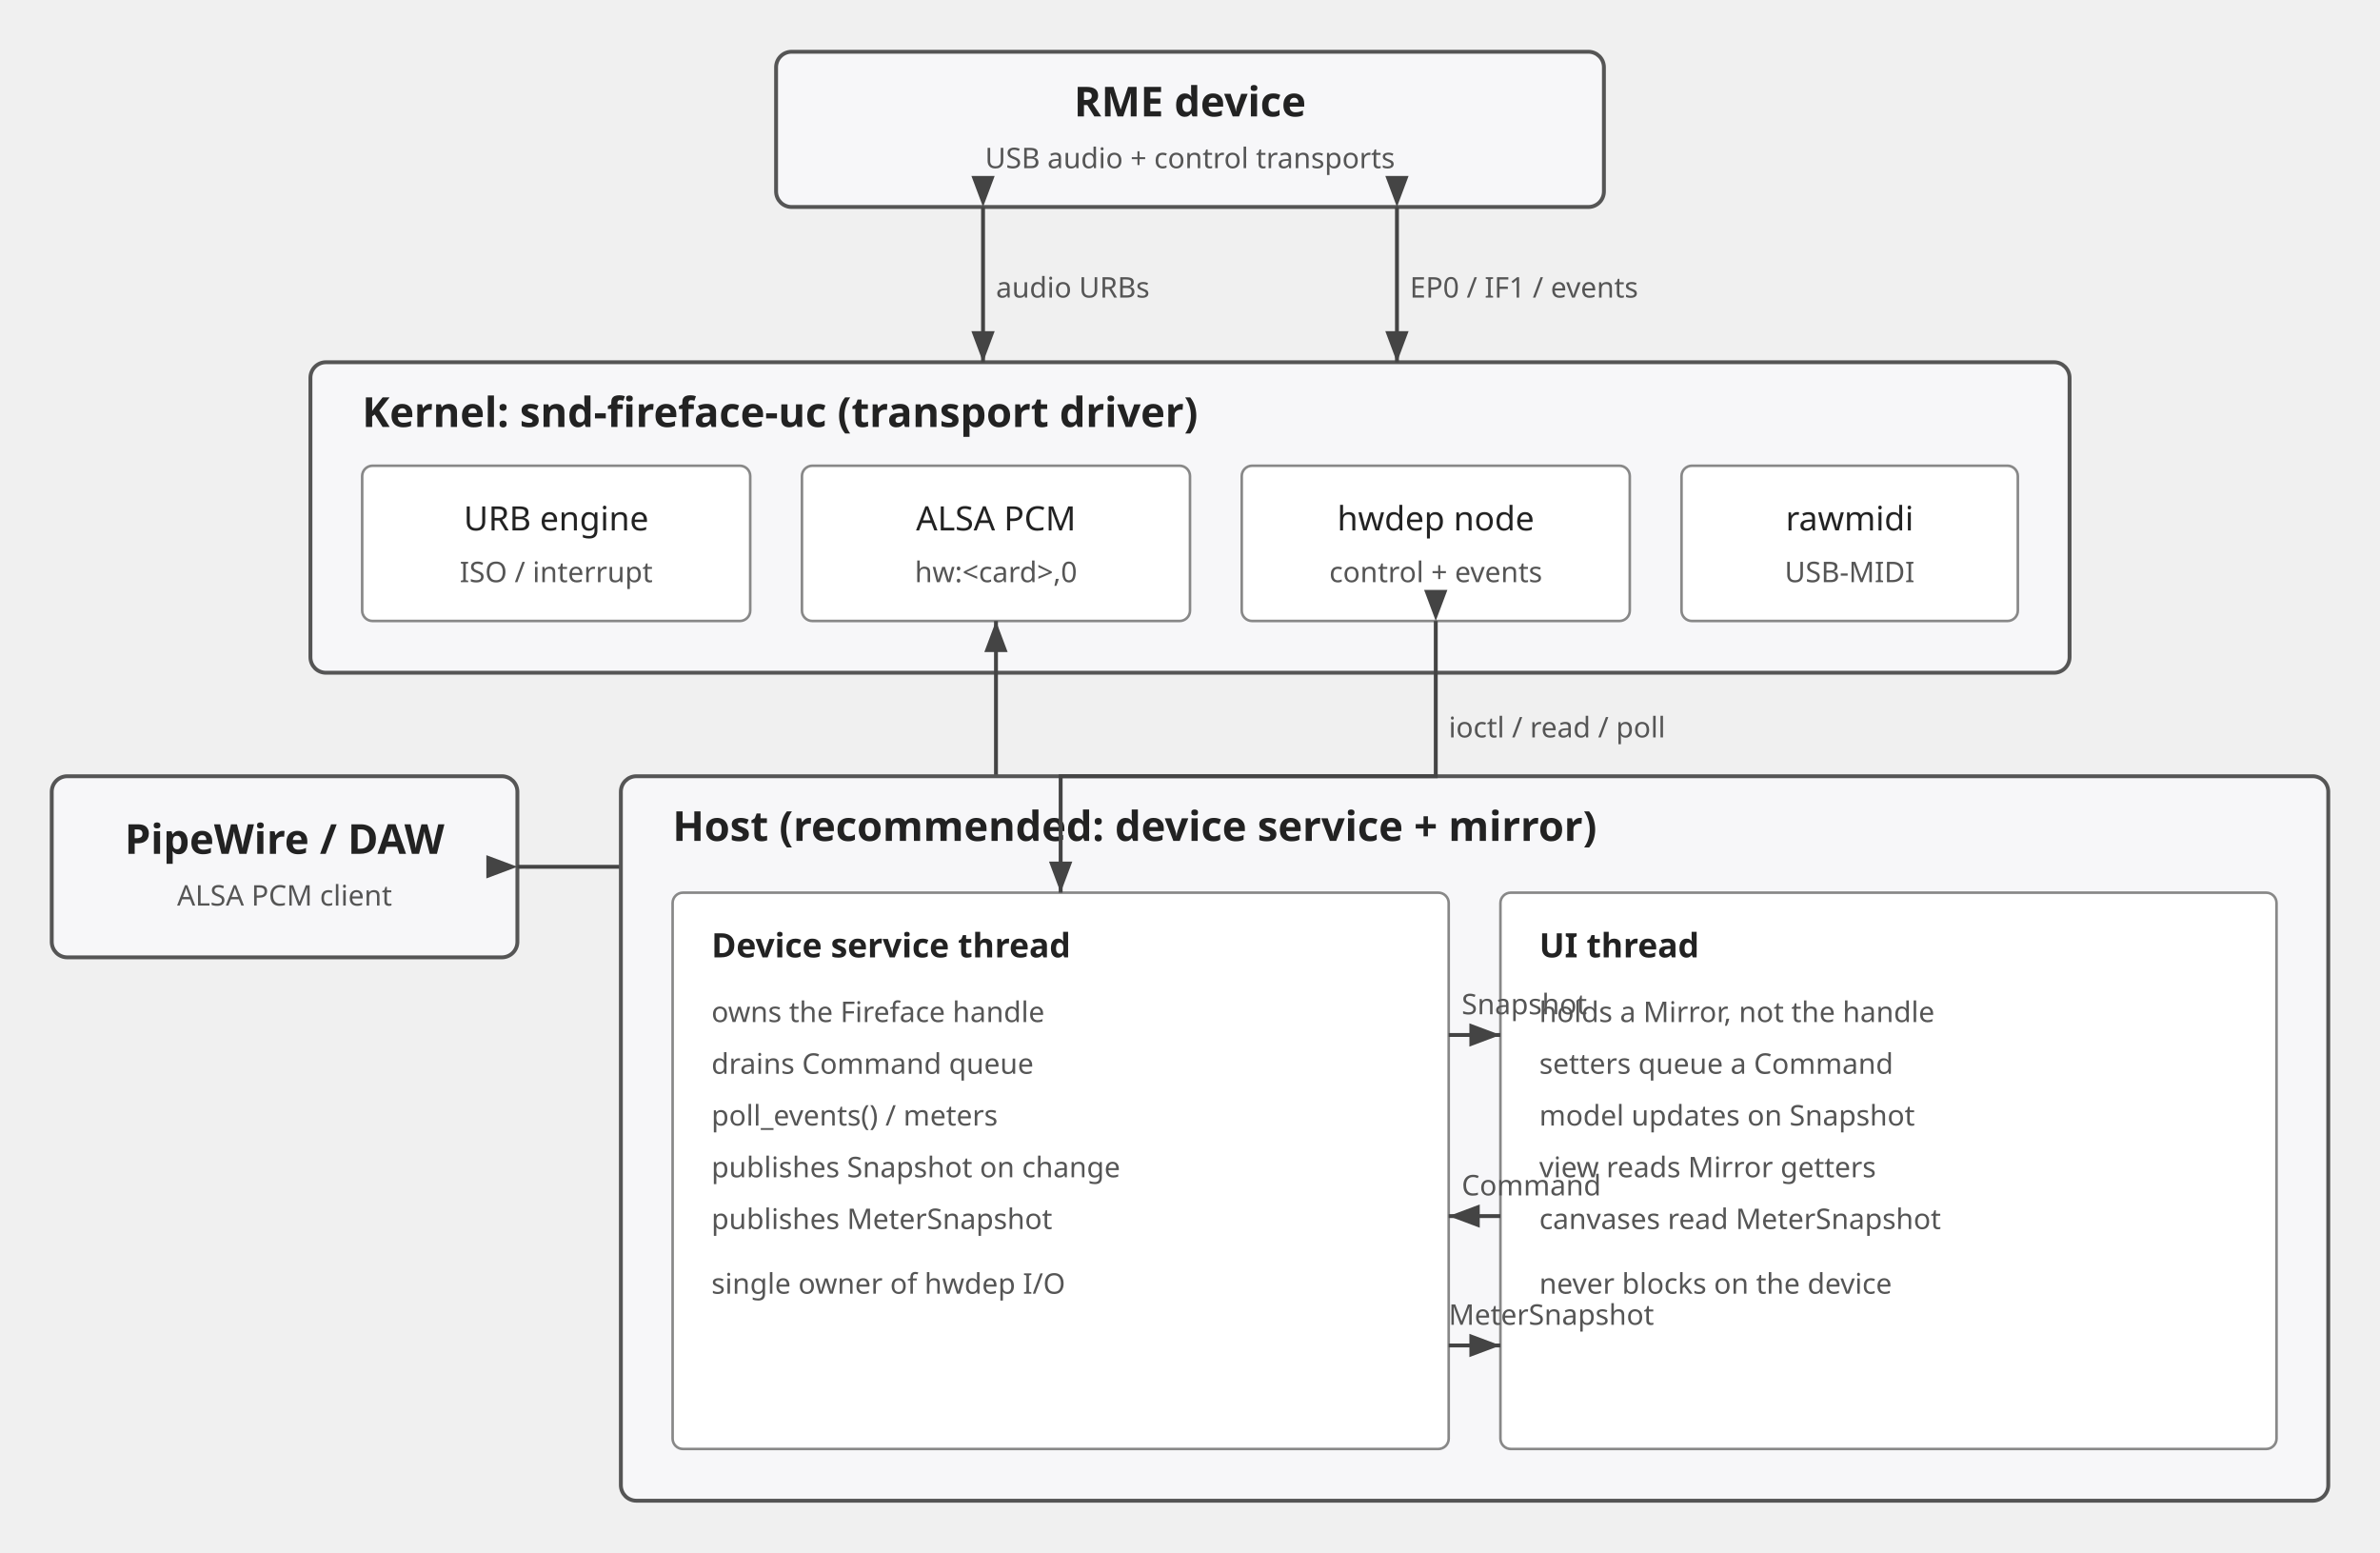
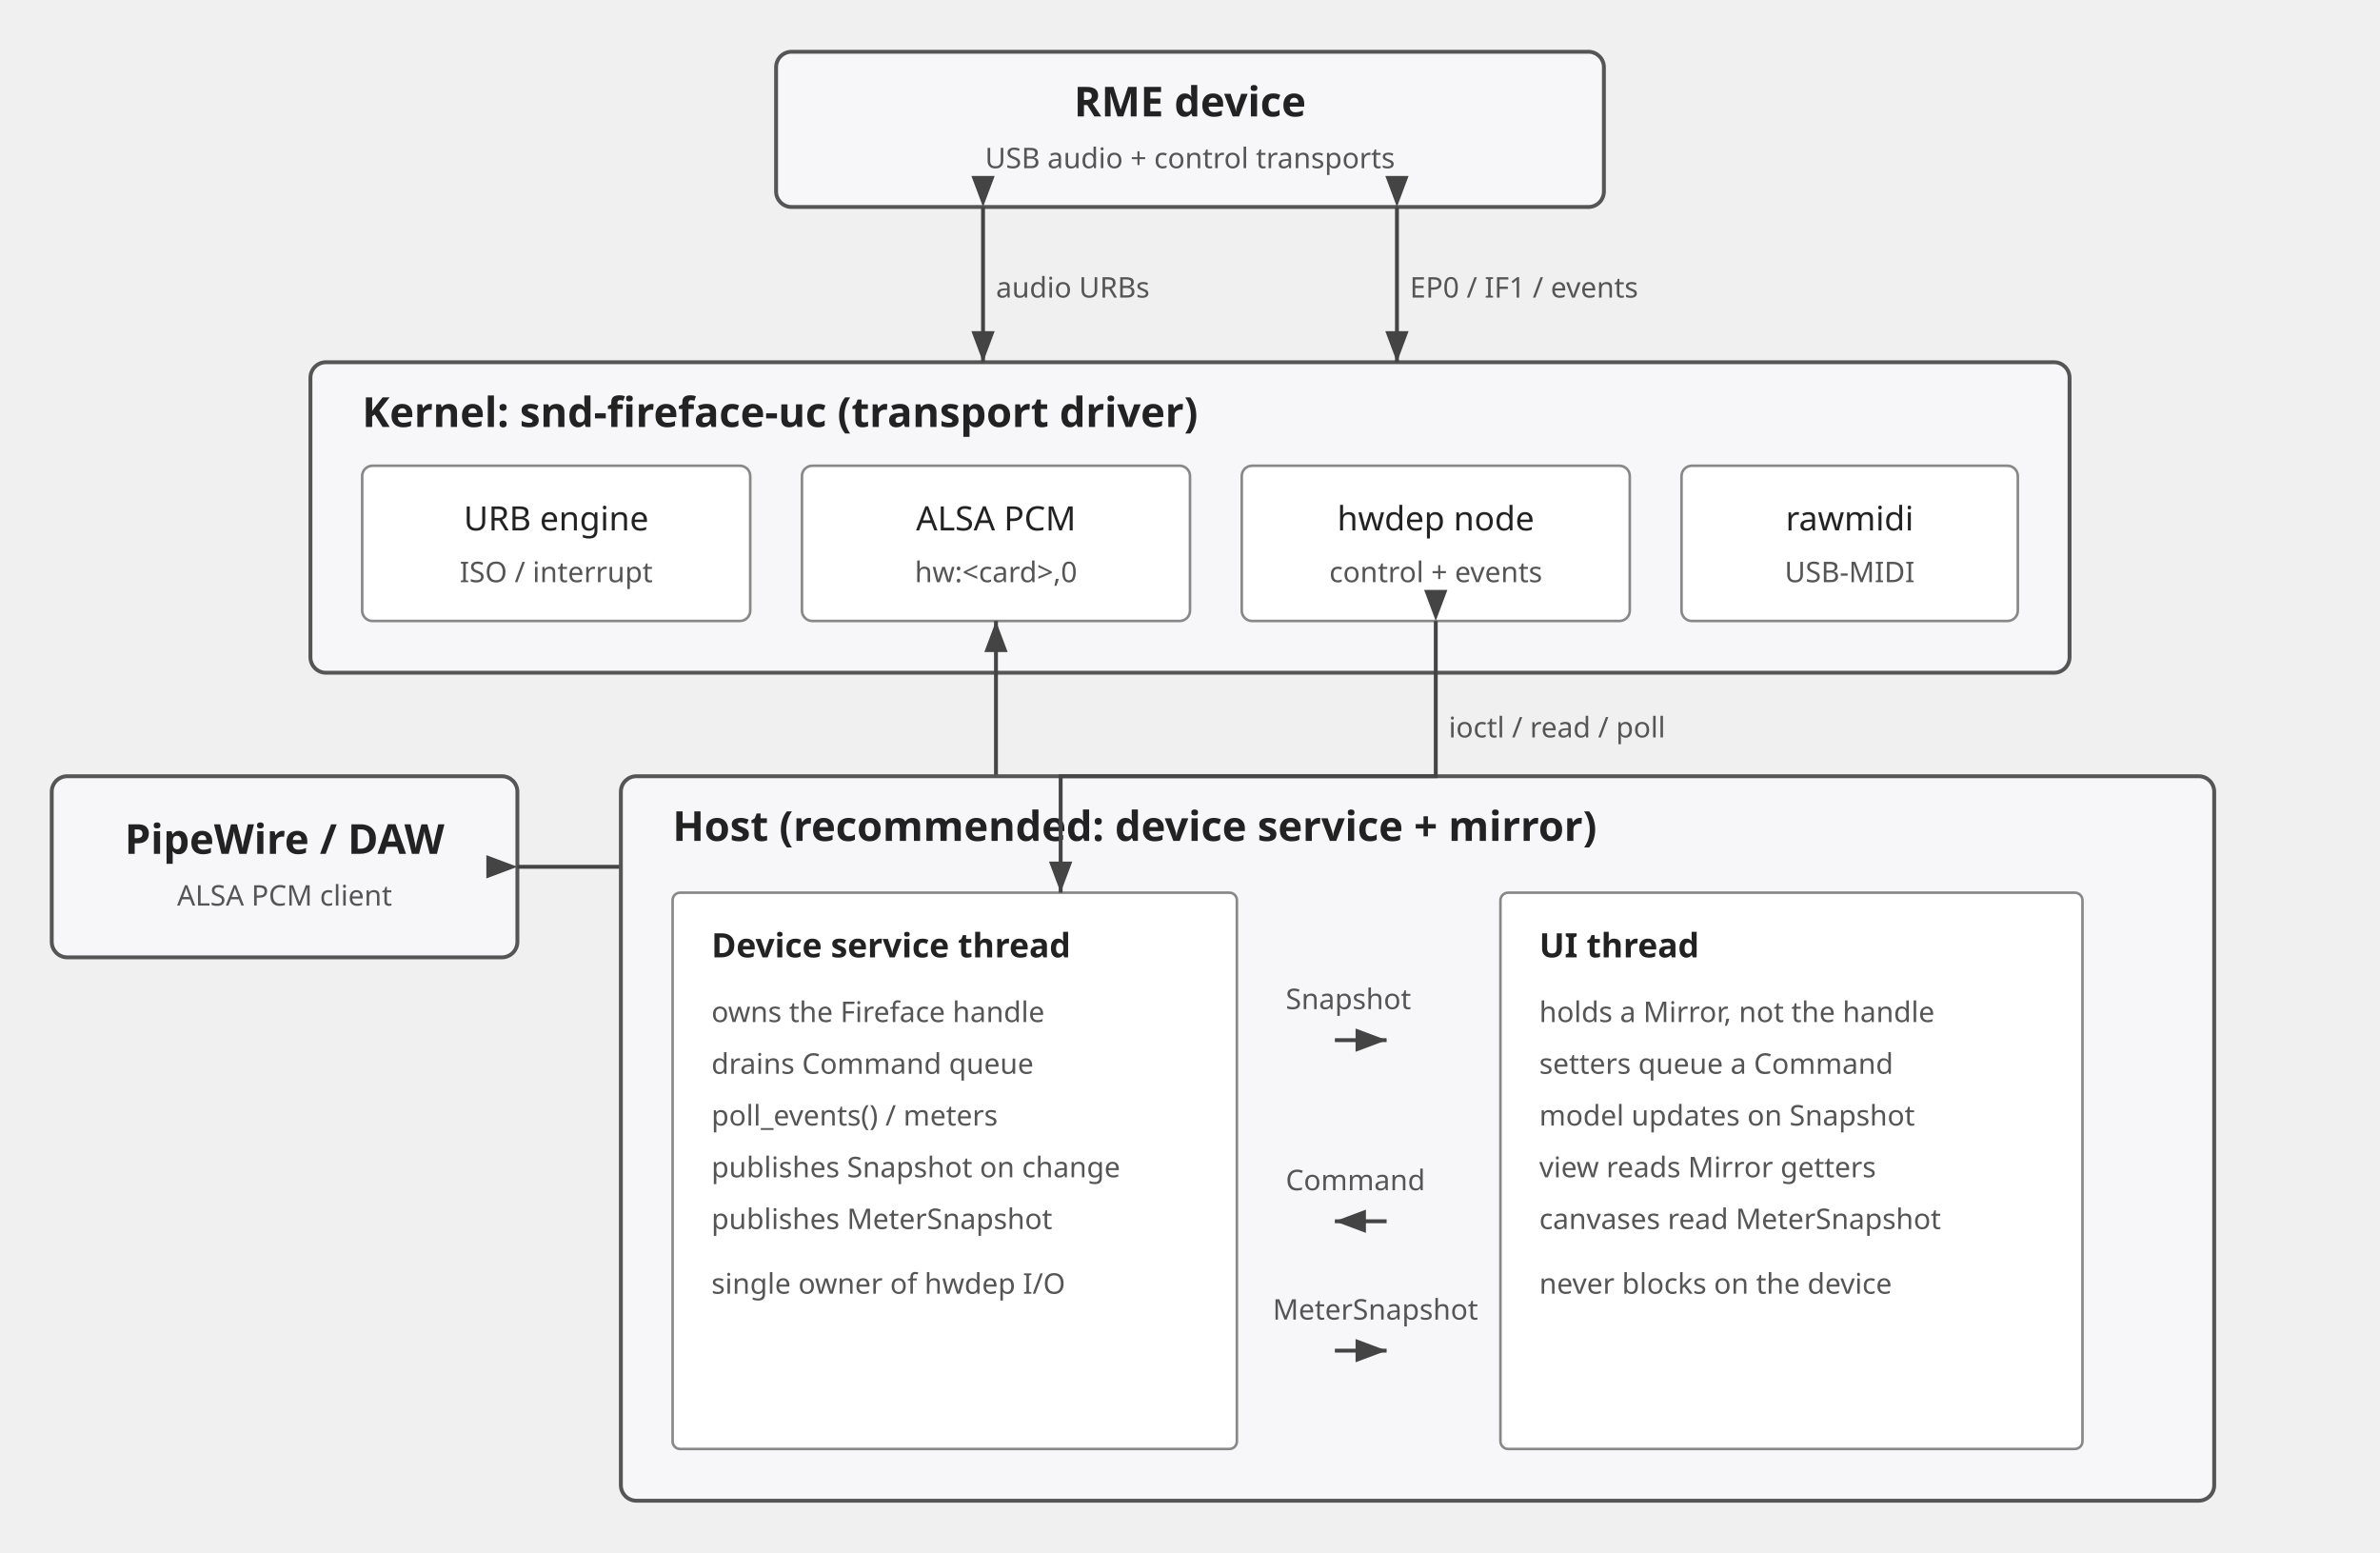
- <svg xmlns="http://www.w3.org/2000/svg" width="920" height="600" viewBox="0 0 920 600" font-family="sans-serif">
-   <defs>
+ <svg xmlns="http://www.w3.org/2000/svg" width="920" height="600" viewBox="0 0 920 600" font-family="sans-serif" version="1.1" id="svg35">
+   <defs id="defs1">
    <marker id="arrow" markerWidth="10" markerHeight="10" refX="8" refY="3" orient="auto" markerUnits="strokeWidth">
-       <path d="M0,0 L8,3 L0,6 Z" fill="#444" />
+       <path d="M0,0 L8,3 L0,6 Z" fill="#444" id="path1" />
    </marker>
  </defs>
-   <style>
+   <style id="style1">
    .box { fill:#f7f7f9; stroke:#555; stroke-width:1.5; rx:6; }
    .sub { fill:#ffffff; stroke:#888; stroke-width:1; }
    .title { font-size:16px; font-weight:bold; fill:#222; }
    .label { font-size:13px; fill:#222; }
    .small { font-size:11px; fill:#555; }
    .edge { stroke:#444; stroke-width:1.5; fill:none; marker-end:url(#arrow); }
    .edge2 { stroke:#444; stroke-width:1.5; fill:none; marker-end:url(#arrow); marker-start:url(#arrow); }
  </style>
-   <rect class="box" x="300" y="20" width="320" height="60" rx="6" />
-   <text class="title" x="460" y="45" text-anchor="middle">RME device</text>
-   <text class="small" x="460" y="65" text-anchor="middle">USB audio + control transports</text>
-   <rect class="box" x="120" y="140" width="680" height="120" rx="6" />
-   <text class="title" x="140" y="165">Kernel: snd-fireface-uc (transport driver)</text>
-   <rect class="sub" x="140" y="180" width="150" height="60" rx="4" />
-   <text class="label" x="215" y="205" text-anchor="middle">URB engine</text>
-   <text class="small" x="215" y="225" text-anchor="middle">ISO / interrupt</text>
-   <rect class="sub" x="310" y="180" width="150" height="60" rx="4" />
-   <text class="label" x="385" y="205" text-anchor="middle">ALSA PCM</text>
-   <text class="small" x="385" y="225" text-anchor="middle">hw:&lt;card&gt;,0</text>
-   <rect class="sub" x="480" y="180" width="150" height="60" rx="4" />
-   <text class="label" x="555" y="205" text-anchor="middle">hwdep node</text>
-   <text class="small" x="555" y="225" text-anchor="middle">control + events</text>
-   <rect class="sub" x="650" y="180" width="130" height="60" rx="4" />
-   <text class="label" x="715" y="205" text-anchor="middle">rawmidi</text>
-   <text class="small" x="715" y="225" text-anchor="middle">USB-MIDI</text>
-   <path class="edge2" d="M380,80 L380,140" />
-   <text class="small" x="385" y="115">audio URBs</text>
-   <path class="edge2" d="M540,80 L540,140" />
-   <text class="small" x="545" y="115">EP0 / IF1 / events</text>
-   <rect class="box" x="20" y="300" width="180" height="70" rx="6" />
-   <text class="title" x="110" y="330" text-anchor="middle">PipeWire / DAW</text>
-   <text class="small" x="110" y="350" text-anchor="middle">ALSA PCM client</text>
-   <path class="edge2" d="M200,335 L385,335 L385,240" />
-   <text class="small" x="250" y="325">PCM buffer</text>
-   <rect class="box" x="240" y="300" width="660" height="280" rx="6" />
-   <text class="title" x="260" y="325">Host (recommended: device service + mirror)</text>
-   <rect class="sub" x="260" y="345" width="300" height="215" rx="4" />
-   <text class="label" x="275" y="370" font-weight="bold">Device service thread</text>
-   <text class="small" x="275" y="395">owns the Fireface handle</text>
-   <text class="small" x="275" y="415">drains Command queue</text>
-   <text class="small" x="275" y="435">poll_events() / meters</text>
-   <text class="small" x="275" y="455">publishes Snapshot on change</text>
-   <text class="small" x="275" y="475">publishes MeterSnapshot</text>
-   <text class="small" x="275" y="500">single owner of hwdep I/O</text>
-   <rect class="sub" x="580" y="345" width="300" height="215" rx="4" />
-   <text class="label" x="595" y="370" font-weight="bold">UI thread</text>
-   <text class="small" x="595" y="395">holds a Mirror, not the handle</text>
-   <text class="small" x="595" y="415">setters queue a Command</text>
-   <text class="small" x="595" y="435">model updates on Snapshot</text>
-   <text class="small" x="595" y="455">view reads Mirror getters</text>
-   <text class="small" x="595" y="475">canvases read MeterSnapshot</text>
-   <text class="small" x="595" y="500">never blocks on the device</text>
-   <path class="edge2" d="M555,240 L555,300 L410,300 L410,345" />
-   <text class="small" x="560" y="285">ioctl / read / poll</text>
-   <path class="edge" d="M560,400 L580,400" />
-   <text class="small" x="565" y="392">Snapshot</text>
-   <path class="edge" d="M580,470 L560,470" />
-   <text class="small" x="565" y="462">Command</text>
-   <path class="edge" d="M560,520 L580,520" />
-   <text class="small" x="560" y="512">MeterSnapshot</text>
+   <rect class="box" x="300" y="20" width="320" height="60" rx="6" id="rect1" />
+   <text class="title" x="460" y="45" text-anchor="middle" id="text1">RME device</text>
+   <text class="small" x="460" y="65" text-anchor="middle" id="text2">USB audio + control transports</text>
+   <rect class="box" x="120" y="140" width="680" height="120" rx="6" id="rect2" />
+   <text class="title" x="140" y="165" id="text3">Kernel: snd-fireface-uc (transport driver)</text>
+   <rect class="sub" x="140" y="180" width="150" height="60" rx="4" id="rect3" />
+   <text class="label" x="215" y="205" text-anchor="middle" id="text4">URB engine</text>
+   <text class="small" x="215" y="225" text-anchor="middle" id="text5">ISO / interrupt</text>
+   <rect class="sub" x="310" y="180" width="150" height="60" rx="4" id="rect5" />
+   <text class="label" x="385" y="205" text-anchor="middle" id="text6">ALSA PCM</text>
+   <text class="small" x="385" y="225" text-anchor="middle" id="text7">hw:&lt;card&gt;,0</text>
+   <rect class="sub" x="480" y="180" width="150" height="60" rx="4" id="rect7" />
+   <text class="label" x="555" y="205" text-anchor="middle" id="text8">hwdep node</text>
+   <text class="small" x="555" y="225" text-anchor="middle" id="text9">control + events</text>
+   <rect class="sub" x="650" y="180" width="130" height="60" rx="4" id="rect9" />
+   <text class="label" x="715" y="205" text-anchor="middle" id="text10">rawmidi</text>
+   <text class="small" x="715" y="225" text-anchor="middle" id="text11">USB-MIDI</text>
+   <path class="edge2" d="M380,80 L380,140" id="path11" />
+   <text class="small" x="385" y="115" id="text12">audio URBs</text>
+   <path class="edge2" d="M540,80 L540,140" id="path12" />
+   <text class="small" x="545" y="115" id="text13">EP0 / IF1 / events</text>
+   <rect class="box" x="20" y="300" width="180" height="70" rx="6" id="rect13" />
+   <text class="title" x="110" y="330" text-anchor="middle" id="text14">PipeWire / DAW</text>
+   <text class="small" x="110" y="350" text-anchor="middle" id="text15">ALSA PCM client</text>
+   <path class="edge2" d="M200,335 L385,335 L385,240" id="path15" />
+   <text class="small" x="250" y="325" id="text16">PCM buffer</text>
+   <rect class="box" x="240" y="300" width="615.913" height="280" rx="5.599" id="rect16" />
+   <text class="title" x="260" y="325" id="text17">Host (recommended: device service + mirror)</text>
+   <rect class="sub" x="260" y="345" width="218.124" height="215" rx="2.908" id="rect17" />
+   <text class="label" x="275" y="370" font-weight="bold" id="text18">Device service thread</text>
+   <text class="small" x="275" y="395" id="text19">owns the Fireface handle</text>
+   <text class="small" x="275" y="415" id="text20">drains Command queue</text>
+   <text class="small" x="275" y="435" id="text21">poll_events() / meters</text>
+   <text class="small" x="275" y="455" id="text22">publishes Snapshot on change</text>
+   <text class="small" x="275" y="475" id="text23">publishes MeterSnapshot</text>
+   <text class="small" x="275" y="500" id="text24">single owner of hwdep I/O</text>
+   <rect class="sub" x="580" y="345" width="224.995" height="215" rx="3" id="rect24" />
+   <text class="label" x="595" y="370" font-weight="bold" id="text25">UI thread</text>
+   <text class="small" x="595" y="395" id="text26">holds a Mirror, not the handle</text>
+   <text class="small" x="595" y="415" id="text27">setters queue a Command</text>
+   <text class="small" x="595" y="435" id="text28">model updates on Snapshot</text>
+   <text class="small" x="595" y="455" id="text29">view reads Mirror getters</text>
+   <text class="small" x="595" y="475" id="text30">canvases read MeterSnapshot</text>
+   <text class="small" x="595" y="500" id="text31">never blocks on the device</text>
+   <path class="edge2" d="M555,240 L555,300 L410,300 L410,345" id="path31" />
+   <text class="small" x="560" y="285" id="text32">ioctl / read / poll</text>
+   <path class="edge" d="m 516,402 h 20" id="path32" />
+   <text class="small" x="497" y="390" id="text33">Snapshot</text>
+   <path class="edge" d="M 536,472 H 516" id="path33" />
+   <text class="small" x="497" y="460" id="text34">Command</text>
+   <path class="edge" d="m 516,522 h 20" id="path34" />
+   <text class="small" x="492" y="510" id="text35">MeterSnapshot</text>
</svg>
